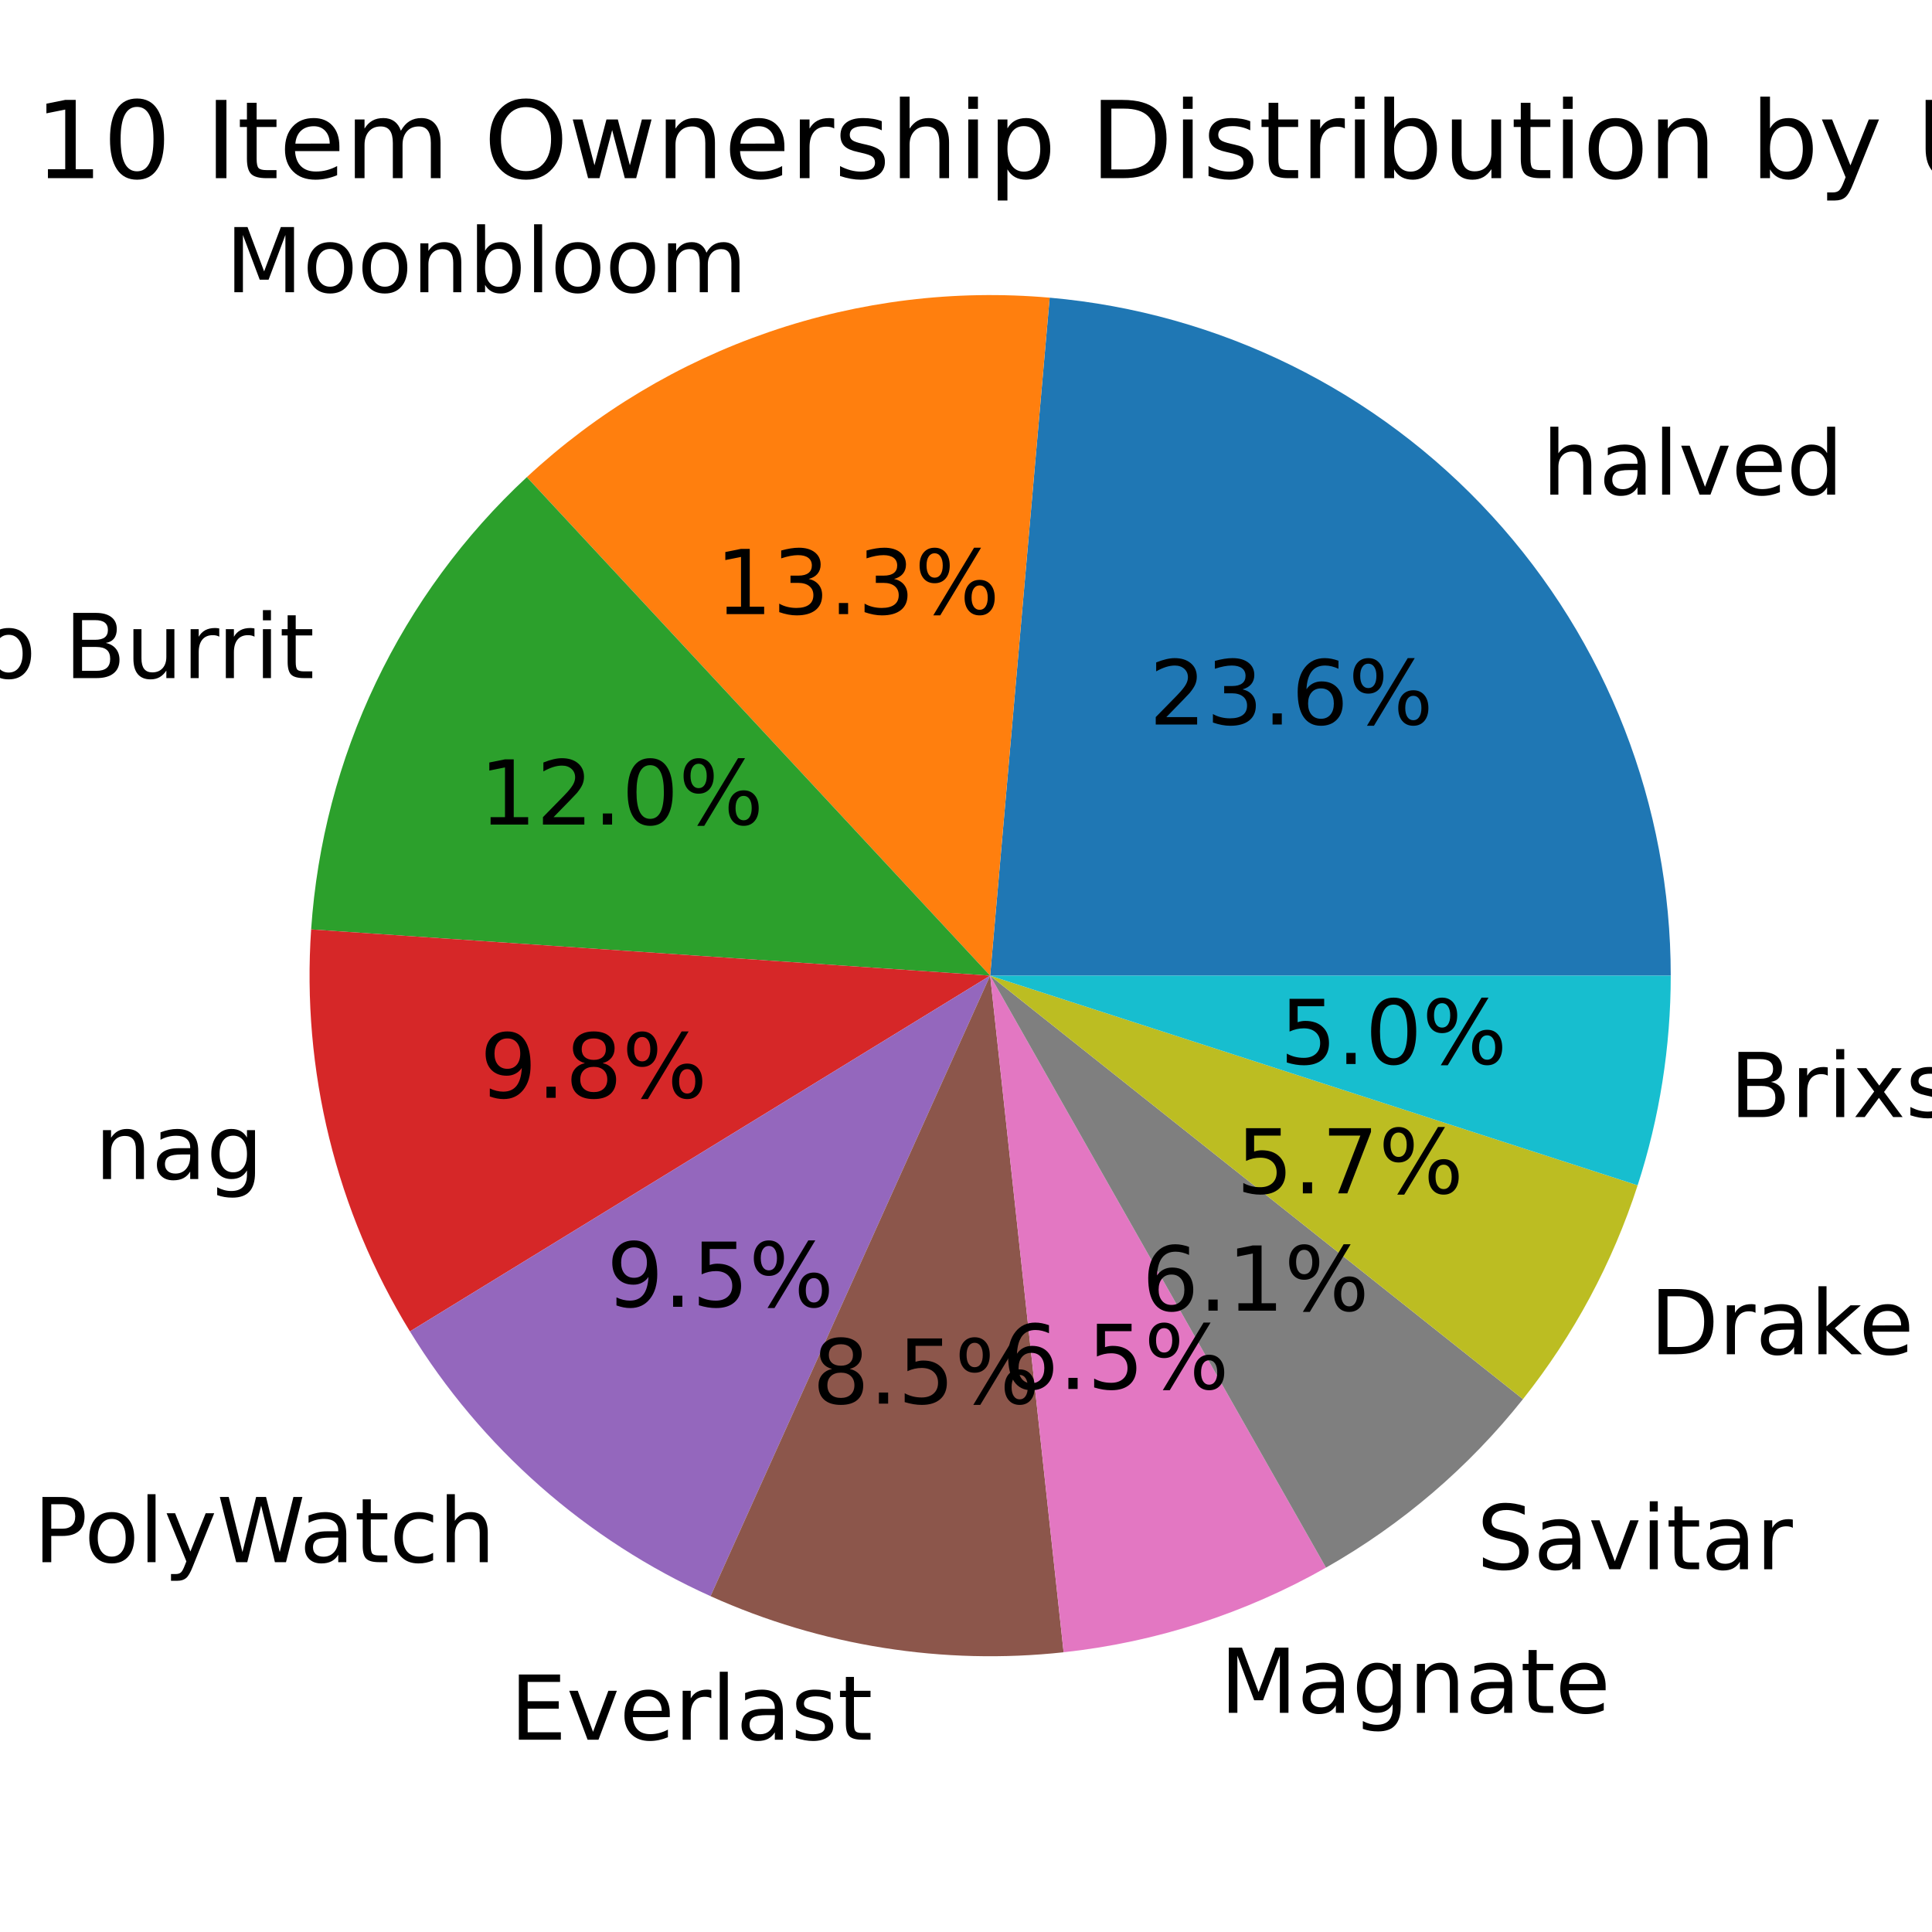
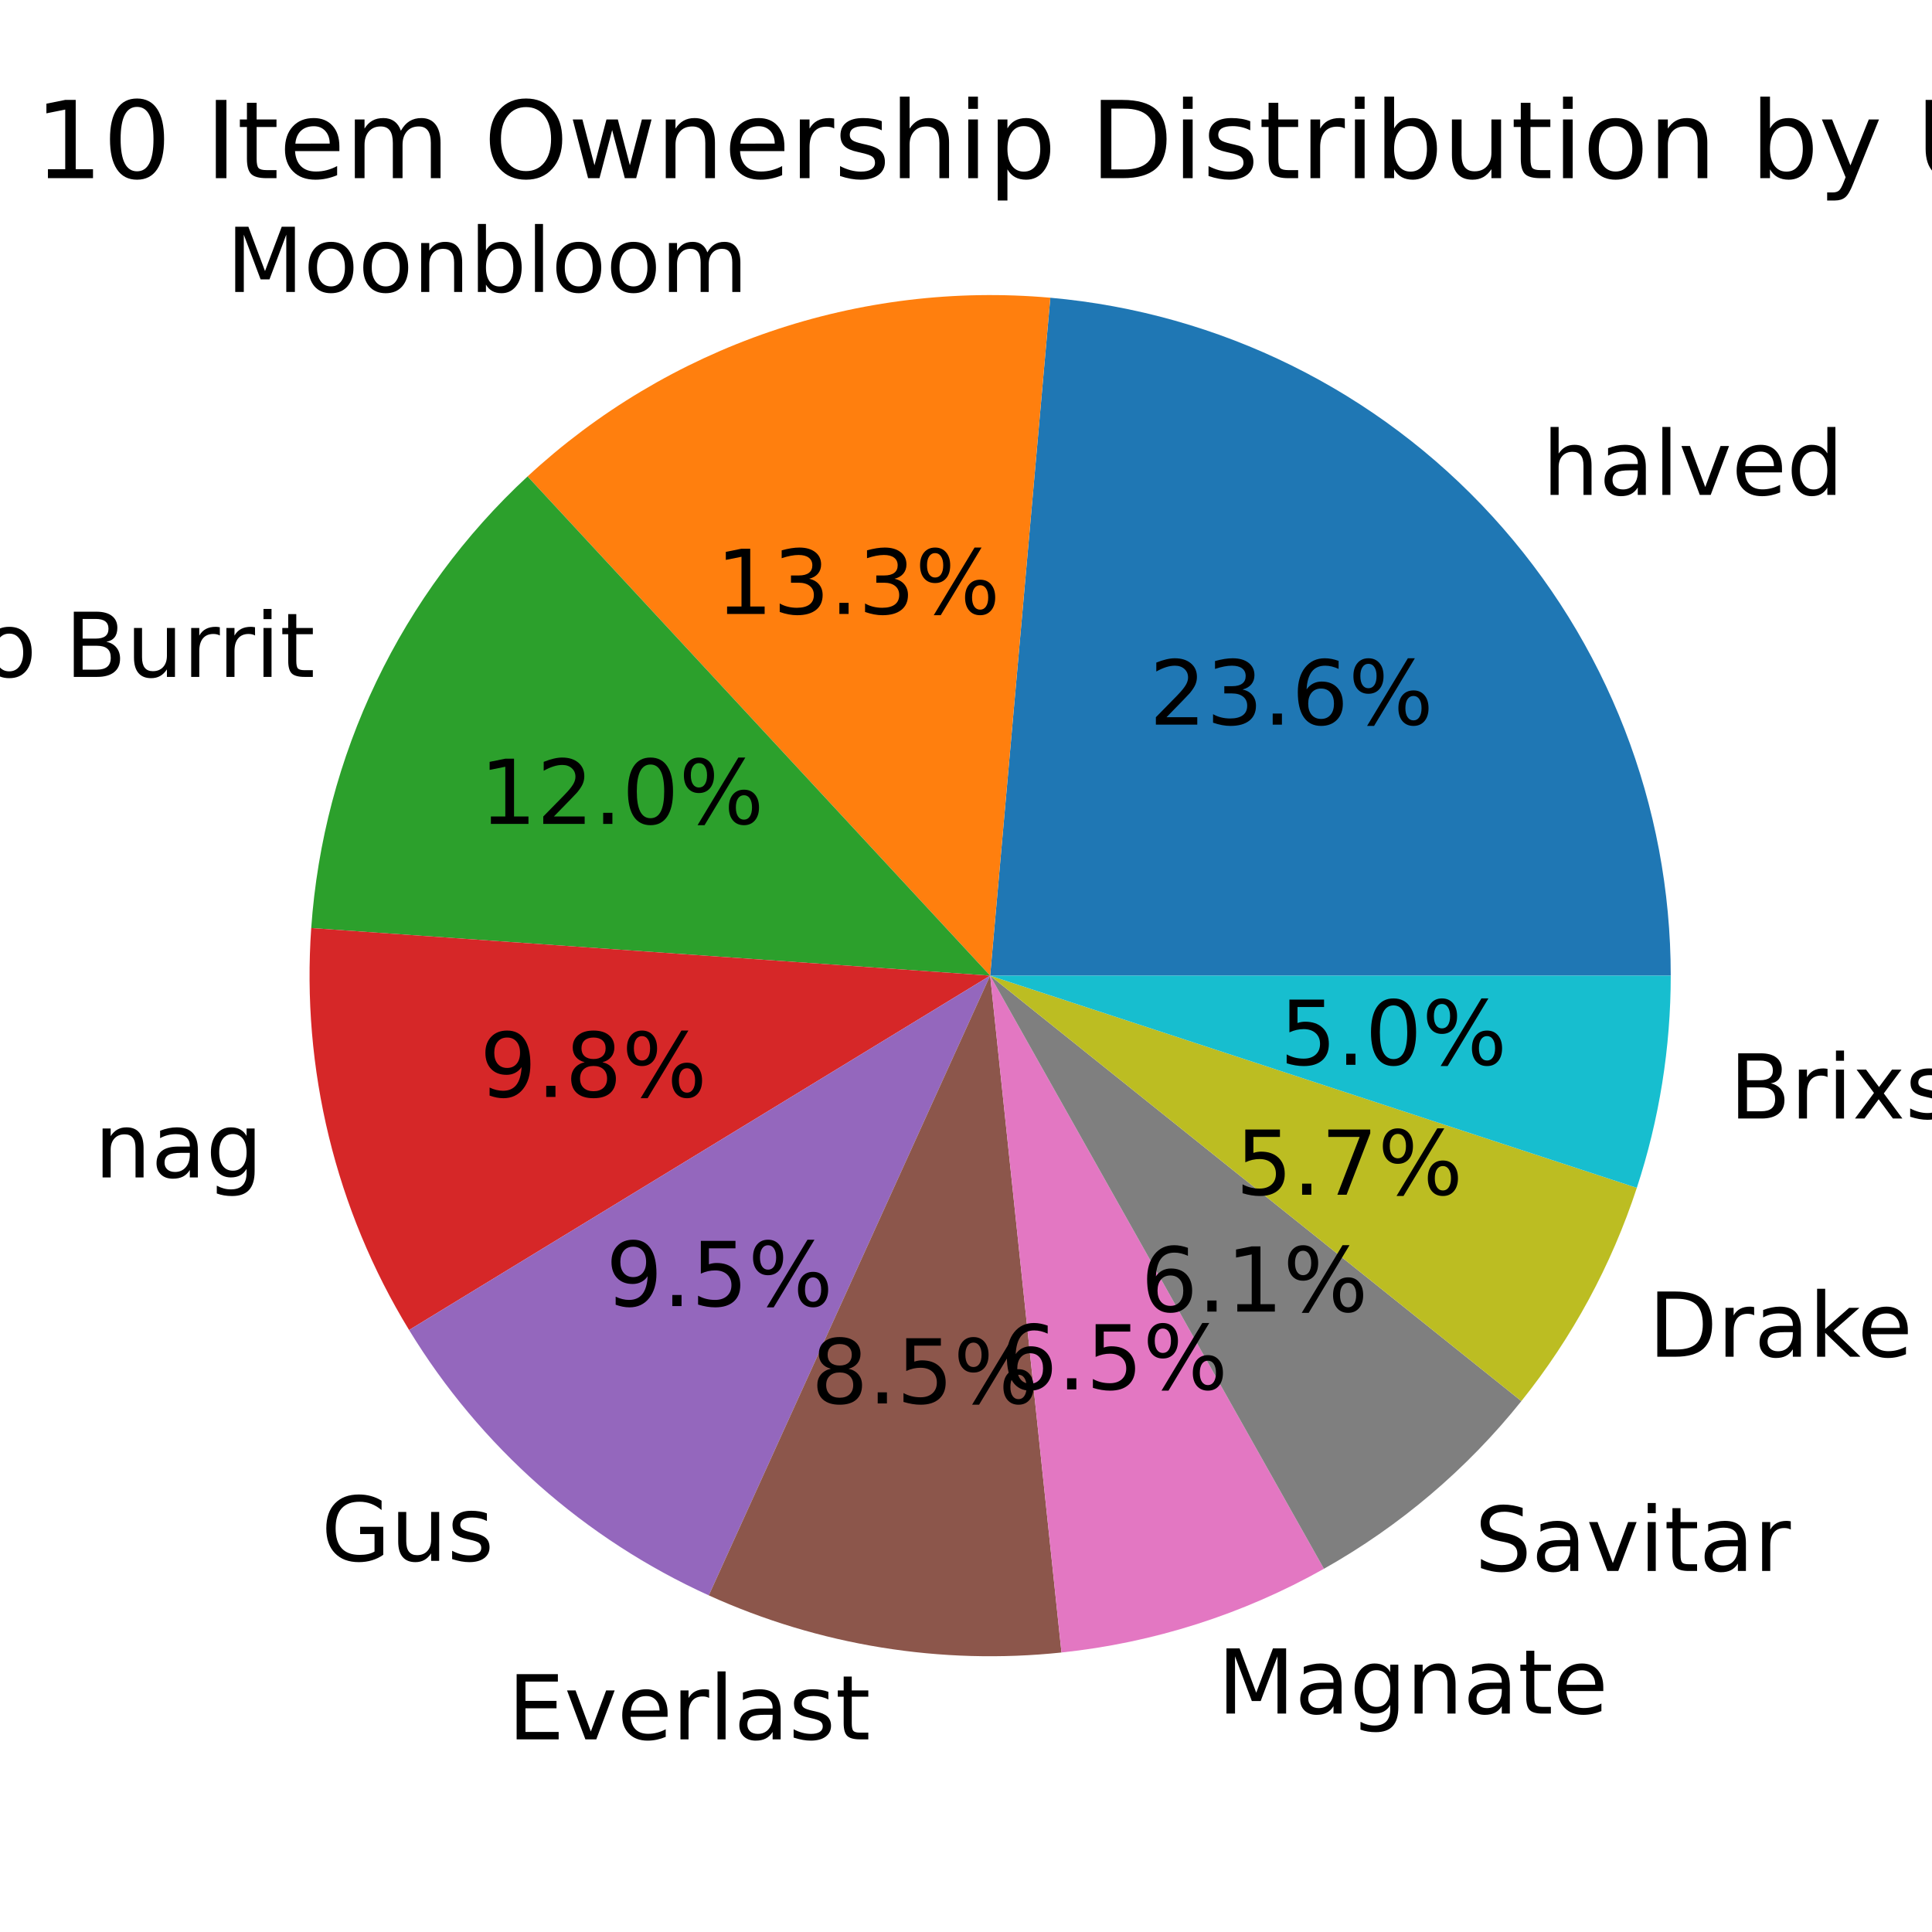
<svg xmlns="http://www.w3.org/2000/svg" xmlns:xlink="http://www.w3.org/1999/xlink" width="216pt" height="216pt" viewBox="0 0 216 216" version="1.1">
  <defs>
    <style type="text/css">*{stroke-linejoin: round; stroke-linecap: butt}</style>
  </defs>
  <g id="figure_1">
    <g id="patch_1">
      <path d="M 0 216  L 216 216  L 216 0  L 0 0  z " style="fill: #ffffff" />
    </g>
    <g id="axes_1">
      <g id="patch_2">
-         <path d="M 186.791 109.08  C 186.791 90.057 179.657 71.709 166.807 57.682  C 153.958 43.655 136.304 34.944 117.353 33.281  L 110.7 109.08  z " style="fill: #1f77b4" />
+         <path d="M 186.791 109.08  C 186.791 90.07 179.667 71.733 166.832 57.709  C 153.998 43.685 136.363 34.968 117.427 33.287  L 110.7 109.08  z " style="fill: #1f77b4" />
      </g>
      <g id="patch_3">
-         <path d="M 117.353 33.281  C 106.749 32.35 96.066 33.655 85.997 37.111  C 75.928 40.567 66.696 46.097 58.899 53.345  L 110.7 109.08  z " style="fill: #ff7f0e" />
+         <path d="M 117.427 33.287  C 106.83 32.347 96.153 33.639 86.087 37.08  C 76.021 40.521 66.787 46.035 58.983 53.266  L 110.7 109.08  z " style="fill: #ff7f0e" />
      </g>
      <g id="patch_4">
-         <path d="M 58.899 53.345  C 51.874 59.873 46.147 67.672 42.019 76.328  C 37.891 84.984 35.436 94.343 34.785 103.911  L 110.7 109.08  z " style="fill: #2ca02c" />
+         <path d="M 58.983 53.266  C 51.953 59.78 46.217 67.563 42.077 76.207  C 37.936 84.85 35.466 94.198 34.795 103.758  L 110.7 109.08  z " style="fill: #2ca02c" />
      </g>
      <g id="patch_5">
-         <path d="M 34.785 103.911  C 34.251 111.746 34.934 119.617 36.809 127.243  C 38.683 134.869 41.727 142.159 45.832 148.854  L 110.7 109.08  z " style="fill: #d62728" />
+         <path d="M 34.795 103.758  C 34.247 111.587 34.912 119.454 36.769 127.079  C 38.625 134.704 41.65 141.997 45.736 148.697  L 110.7 109.08  z " style="fill: #d62728" />
      </g>
      <g id="patch_6">
-         <path d="M 45.832 148.854  C 49.8 155.325 54.713 161.166 60.41 166.183  C 66.106 171.199 72.521 175.335 79.441 178.454  L 110.7 109.08  z " style="fill: #9467bd" />
+         <path d="M 45.736 148.697  C 49.685 155.173 54.581 161.023 60.26 166.051  C 65.94 171.079 72.339 175.23 79.246 178.366  L 110.7 109.08  z " style="fill: #9467bd" />
      </g>
      <g id="patch_7">
-         <path d="M 79.441 178.454  C 85.595 181.227 92.091 183.169 98.758 184.228  C 105.425 185.287 112.203 185.455 118.913 184.726  L 110.7 109.08  z " style="fill: #8c564b" />
+         <path d="M 79.246 178.366  C 85.389 181.154 91.875 183.113 98.534 184.192  C 105.193 185.271 111.966 185.459 118.674 184.752  L 110.7 109.08  z " style="fill: #8c564b" />
      </g>
      <g id="patch_8">
-         <path d="M 118.913 184.726  C 124.06 184.167 129.137 183.085 134.064 181.495  C 138.991 179.905 143.744 177.817 148.247 175.262  L 110.7 109.08  z " style="fill: #e377c2" />
+         <path d="M 118.674 184.752  C 123.82 184.21 128.897 183.144 133.826 181.572  C 138.755 179.999 143.511 177.928 148.02 175.39  L 110.7 109.08  z " style="fill: #e377c2" />
      </g>
      <g id="patch_9">
-         <path d="M 148.247 175.262  C 152.476 172.863 156.466 170.063 160.162 166.902  C 163.857 163.741 167.241 160.233 170.267 156.426  L 110.7 109.08  z " style="fill: #7f7f7f" />
+         <path d="M 148.02 175.39  C 152.255 173.007 156.252 170.223 159.956 167.077  C 163.66 163.931 167.055 160.438 170.092 156.644  L 110.7 109.08  z " style="fill: #7f7f7f" />
      </g>
      <g id="patch_10">
-         <path d="M 170.267 156.426  C 173.097 152.865 175.603 149.057 177.753 145.048  C 179.903 141.04 181.69 136.846 183.091 132.519  L 110.7 109.08  z " style="fill: #bcbd22" />
+         <path d="M 170.092 156.644  C 172.934 153.096 175.452 149.3 177.616 145.303  C 179.78 141.305 181.581 137.121 182.999 132.802  L 110.7 109.08  z " style="fill: #bcbd22" />
      </g>
      <g id="patch_11">
-         <path d="M 183.091 132.519  C 184.315 128.739 185.241 124.869 185.86 120.945  C 186.48 117.02 186.791 113.053 186.791 109.08  L 110.7 109.08  z " style="fill: #17becf" />
+         <path d="M 182.999 132.802  C 184.253 128.98 185.202 125.064 185.837 121.092  C 186.472 117.119 186.791 113.103 186.791 109.08  L 110.7 109.08  z " style="fill: #17becf" />
      </g>
      <g id="matplotlib.axis_1" />
      <g id="matplotlib.axis_2" />
      <g id="text_1">
-         <g transform="translate(172.4182 55.3013) scale(0.1 -0.1)">
+         <g transform="translate(172.4457 55.3313) scale(0.1 -0.1)">
          <defs>
            <path id="DejaVuSans-68" d="M 3513 2113  L 3513 0  L 2938 0  L 2938 2094  Q 2938 2591 2744 2837  Q 2550 3084 2163 3084  Q 1697 3084 1428 2787  Q 1159 2491 1159 1978  L 1159 0  L 581 0  L 581 4863  L 1159 4863  L 1159 2956  Q 1366 3272 1645 3428  Q 1925 3584 2291 3584  Q 2894 3584 3203 3211  Q 3513 2838 3513 2113  z " transform="scale(0.015625)" />
            <path id="DejaVuSans-61" d="M 2194 1759  Q 1497 1759 1228 1600  Q 959 1441 959 1056  Q 959 750 1161 570  Q 1363 391 1709 391  Q 2188 391 2477 730  Q 2766 1069 2766 1631  L 2766 1759  L 2194 1759  z M 3341 1997  L 3341 0  L 2766 0  L 2766 531  Q 2569 213 2275 61  Q 1981 -91 1556 -91  Q 1019 -91 701 211  Q 384 513 384 1019  Q 384 1609 779 1909  Q 1175 2209 1959 2209  L 2766 2209  L 2766 2266  Q 2766 2663 2505 2880  Q 2244 3097 1772 3097  Q 1472 3097 1187 3025  Q 903 2953 641 2809  L 641 3341  Q 956 3463 1253 3523  Q 1550 3584 1831 3584  Q 2591 3584 2966 3190  Q 3341 2797 3341 1997  z " transform="scale(0.015625)" />
            <path id="DejaVuSans-6c" d="M 603 4863  L 1178 4863  L 1178 0  L 603 0  L 603 4863  z " transform="scale(0.015625)" />
            <path id="DejaVuSans-76" d="M 191 3500  L 800 3500  L 1894 563  L 2988 3500  L 3597 3500  L 2284 0  L 1503 0  L 191 3500  z " transform="scale(0.015625)" />
            <path id="DejaVuSans-65" d="M 3597 1894  L 3597 1613  L 953 1613  Q 991 1019 1311 708  Q 1631 397 2203 397  Q 2534 397 2845 478  Q 3156 559 3463 722  L 3463 178  Q 3153 47 2828 -22  Q 2503 -91 2169 -91  Q 1331 -91 842 396  Q 353 884 353 1716  Q 353 2575 817 3079  Q 1281 3584 2069 3584  Q 2775 3584 3186 3129  Q 3597 2675 3597 1894  z M 3022 2063  Q 3016 2534 2758 2815  Q 2500 3097 2075 3097  Q 1594 3097 1305 2825  Q 1016 2553 972 2059  L 3022 2063  z " transform="scale(0.015625)" />
            <path id="DejaVuSans-64" d="M 2906 2969  L 2906 4863  L 3481 4863  L 3481 0  L 2906 0  L 2906 525  Q 2725 213 2448 61  Q 2172 -91 1784 -91  Q 1150 -91 751 415  Q 353 922 353 1747  Q 353 2572 751 3078  Q 1150 3584 1784 3584  Q 2172 3584 2448 3432  Q 2725 3281 2906 2969  z M 947 1747  Q 947 1113 1208 752  Q 1469 391 1925 391  Q 2381 391 2643 752  Q 2906 1113 2906 1747  Q 2906 2381 2643 2742  Q 2381 3103 1925 3103  Q 1469 3103 1208 2742  Q 947 2381 947 1747  z " transform="scale(0.015625)" />
          </defs>
          <use xlink:href="#DejaVuSans-68" />
          <use xlink:href="#DejaVuSans-61" x="63.379" />
          <use xlink:href="#DejaVuSans-6c" x="124.658" />
          <use xlink:href="#DejaVuSans-76" x="152.441" />
          <use xlink:href="#DejaVuSans-65" x="211.621" />
          <use xlink:href="#DejaVuSans-64" x="273.145" />
        </g>
      </g>
      <g id="text_2">
-         <g transform="translate(128.4809 81.00042) scale(0.1 -0.1)">
+         <g transform="translate(128.4959 81.01678) scale(0.1 -0.1)">
          <defs>
            <path id="DejaVuSans-32" d="M 1228 531  L 3431 531  L 3431 0  L 469 0  L 469 531  Q 828 903 1448 1529  Q 2069 2156 2228 2338  Q 2531 2678 2651 2914  Q 2772 3150 2772 3378  Q 2772 3750 2511 3984  Q 2250 4219 1831 4219  Q 1534 4219 1204 4116  Q 875 4013 500 3803  L 500 4441  Q 881 4594 1212 4672  Q 1544 4750 1819 4750  Q 2544 4750 2975 4387  Q 3406 4025 3406 3419  Q 3406 3131 3298 2873  Q 3191 2616 2906 2266  Q 2828 2175 2409 1742  Q 1991 1309 1228 531  z " transform="scale(0.015625)" />
            <path id="DejaVuSans-33" d="M 2597 2516  Q 3050 2419 3304 2112  Q 3559 1806 3559 1356  Q 3559 666 3084 287  Q 2609 -91 1734 -91  Q 1441 -91 1130 -33  Q 819 25 488 141  L 488 750  Q 750 597 1062 519  Q 1375 441 1716 441  Q 2309 441 2620 675  Q 2931 909 2931 1356  Q 2931 1769 2642 2001  Q 2353 2234 1838 2234  L 1294 2234  L 1294 2753  L 1863 2753  Q 2328 2753 2575 2939  Q 2822 3125 2822 3475  Q 2822 3834 2567 4026  Q 2313 4219 1838 4219  Q 1578 4219 1281 4162  Q 984 4106 628 3988  L 628 4550  Q 988 4650 1302 4700  Q 1616 4750 1894 4750  Q 2613 4750 3031 4423  Q 3450 4097 3450 3541  Q 3450 3153 3228 2886  Q 3006 2619 2597 2516  z " transform="scale(0.015625)" />
            <path id="DejaVuSans-2e" d="M 684 794  L 1344 794  L 1344 0  L 684 0  L 684 794  z " transform="scale(0.015625)" />
            <path id="DejaVuSans-36" d="M 2113 2584  Q 1688 2584 1439 2293  Q 1191 2003 1191 1497  Q 1191 994 1439 701  Q 1688 409 2113 409  Q 2538 409 2786 701  Q 3034 994 3034 1497  Q 3034 2003 2786 2293  Q 2538 2584 2113 2584  z M 3366 4563  L 3366 3988  Q 3128 4100 2886 4159  Q 2644 4219 2406 4219  Q 1781 4219 1451 3797  Q 1122 3375 1075 2522  Q 1259 2794 1537 2939  Q 1816 3084 2150 3084  Q 2853 3084 3261 2657  Q 3669 2231 3669 1497  Q 3669 778 3244 343  Q 2819 -91 2113 -91  Q 1303 -91 875 529  Q 447 1150 447 2328  Q 447 3434 972 4092  Q 1497 4750 2381 4750  Q 2619 4750 2861 4703  Q 3103 4656 3366 4563  z " transform="scale(0.015625)" />
            <path id="DejaVuSans-25" d="M 4653 2053  Q 4381 2053 4226 1822  Q 4072 1591 4072 1178  Q 4072 772 4226 539  Q 4381 306 4653 306  Q 4919 306 5073 539  Q 5228 772 5228 1178  Q 5228 1588 5073 1820  Q 4919 2053 4653 2053  z M 4653 2450  Q 5147 2450 5437 2106  Q 5728 1763 5728 1178  Q 5728 594 5436 251  Q 5144 -91 4653 -91  Q 4153 -91 3862 251  Q 3572 594 3572 1178  Q 3572 1766 3864 2108  Q 4156 2450 4653 2450  z M 1428 4353  Q 1159 4353 1004 4120  Q 850 3888 850 3481  Q 850 3069 1003 2837  Q 1156 2606 1428 2606  Q 1700 2606 1854 2837  Q 2009 3069 2009 3481  Q 2009 3884 1853 4118  Q 1697 4353 1428 4353  z M 4250 4750  L 4750 4750  L 1831 -91  L 1331 -91  L 4250 4750  z M 1428 4750  Q 1922 4750 2215 4408  Q 2509 4066 2509 3481  Q 2509 2891 2217 2550  Q 1925 2209 1428 2209  Q 931 2209 642 2551  Q 353 2894 353 3481  Q 353 4063 643 4406  Q 934 4750 1428 4750  z " transform="scale(0.015625)" />
          </defs>
          <use xlink:href="#DejaVuSans-32" />
          <use xlink:href="#DejaVuSans-33" x="63.623" />
          <use xlink:href="#DejaVuSans-2e" x="127.246" />
          <use xlink:href="#DejaVuSans-36" x="159.033" />
          <use xlink:href="#DejaVuSans-25" x="222.656" />
        </g>
      </g>
      <g id="text_3">
-         <g transform="translate(25.21914 32.67299) scale(0.1 -0.1)">
+         <g transform="translate(25.3178 32.63919) scale(0.1 -0.1)">
          <defs>
            <path id="DejaVuSans-4d" d="M 628 4666  L 1569 4666  L 2759 1491  L 3956 4666  L 4897 4666  L 4897 0  L 4281 0  L 4281 4097  L 3078 897  L 2444 897  L 1241 4097  L 1241 0  L 628 0  L 628 4666  z " transform="scale(0.015625)" />
            <path id="DejaVuSans-6f" d="M 1959 3097  Q 1497 3097 1228 2736  Q 959 2375 959 1747  Q 959 1119 1226 758  Q 1494 397 1959 397  Q 2419 397 2687 759  Q 2956 1122 2956 1747  Q 2956 2369 2687 2733  Q 2419 3097 1959 3097  z M 1959 3584  Q 2709 3584 3137 3096  Q 3566 2609 3566 1747  Q 3566 888 3137 398  Q 2709 -91 1959 -91  Q 1206 -91 779 398  Q 353 888 353 1747  Q 353 2609 779 3096  Q 1206 3584 1959 3584  z " transform="scale(0.015625)" />
            <path id="DejaVuSans-6e" d="M 3513 2113  L 3513 0  L 2938 0  L 2938 2094  Q 2938 2591 2744 2837  Q 2550 3084 2163 3084  Q 1697 3084 1428 2787  Q 1159 2491 1159 1978  L 1159 0  L 581 0  L 581 3500  L 1159 3500  L 1159 2956  Q 1366 3272 1645 3428  Q 1925 3584 2291 3584  Q 2894 3584 3203 3211  Q 3513 2838 3513 2113  z " transform="scale(0.015625)" />
            <path id="DejaVuSans-62" d="M 3116 1747  Q 3116 2381 2855 2742  Q 2594 3103 2138 3103  Q 1681 3103 1420 2742  Q 1159 2381 1159 1747  Q 1159 1113 1420 752  Q 1681 391 2138 391  Q 2594 391 2855 752  Q 3116 1113 3116 1747  z M 1159 2969  Q 1341 3281 1617 3432  Q 1894 3584 2278 3584  Q 2916 3584 3314 3078  Q 3713 2572 3713 1747  Q 3713 922 3314 415  Q 2916 -91 2278 -91  Q 1894 -91 1617 61  Q 1341 213 1159 525  L 1159 0  L 581 0  L 581 4863  L 1159 4863  L 1159 2969  z " transform="scale(0.015625)" />
            <path id="DejaVuSans-6d" d="M 3328 2828  Q 3544 3216 3844 3400  Q 4144 3584 4550 3584  Q 5097 3584 5394 3201  Q 5691 2819 5691 2113  L 5691 0  L 5113 0  L 5113 2094  Q 5113 2597 4934 2840  Q 4756 3084 4391 3084  Q 3944 3084 3684 2787  Q 3425 2491 3425 1978  L 3425 0  L 2847 0  L 2847 2094  Q 2847 2600 2669 2842  Q 2491 3084 2119 3084  Q 1678 3084 1418 2786  Q 1159 2488 1159 1978  L 1159 0  L 581 0  L 581 3500  L 1159 3500  L 1159 2956  Q 1356 3278 1631 3431  Q 1906 3584 2284 3584  Q 2666 3584 2933 3390  Q 3200 3197 3328 2828  z " transform="scale(0.015625)" />
          </defs>
          <use xlink:href="#DejaVuSans-4d" />
          <use xlink:href="#DejaVuSans-6f" x="86.279" />
          <use xlink:href="#DejaVuSans-6f" x="147.461" />
          <use xlink:href="#DejaVuSans-6e" x="208.643" />
          <use xlink:href="#DejaVuSans-62" x="272.021" />
          <use xlink:href="#DejaVuSans-6c" x="335.498" />
          <use xlink:href="#DejaVuSans-6f" x="363.281" />
          <use xlink:href="#DejaVuSans-6f" x="424.463" />
          <use xlink:href="#DejaVuSans-6d" x="485.645" />
        </g>
      </g>
      <g id="text_4">
-         <g transform="translate(79.99474 68.65771) scale(0.1 -0.1)">
+         <g transform="translate(80.04856 68.63927) scale(0.1 -0.1)">
          <defs>
            <path id="DejaVuSans-31" d="M 794 531  L 1825 531  L 1825 4091  L 703 3866  L 703 4441  L 1819 4666  L 2450 4666  L 2450 531  L 3481 531  L 3481 0  L 794 0  L 794 531  z " transform="scale(0.015625)" />
          </defs>
          <use xlink:href="#DejaVuSans-31" />
          <use xlink:href="#DejaVuSans-33" x="63.623" />
          <use xlink:href="#DejaVuSans-2e" x="127.246" />
          <use xlink:href="#DejaVuSans-33" x="159.033" />
          <use xlink:href="#DejaVuSans-25" x="222.656" />
        </g>
      </g>
      <g id="text_5">
-         <g transform="translate(-34.46354 75.81207) scale(0.1 -0.1)">
+         <g transform="translate(-34.39976 75.67863) scale(0.1 -0.1)">
          <defs>
            <path id="DejaVuSans-42" d="M 1259 2228  L 1259 519  L 2272 519  Q 2781 519 3026 730  Q 3272 941 3272 1375  Q 3272 1813 3026 2020  Q 2781 2228 2272 2228  L 1259 2228  z M 1259 4147  L 1259 2741  L 2194 2741  Q 2656 2741 2882 2914  Q 3109 3088 3109 3444  Q 3109 3797 2882 3972  Q 2656 4147 2194 4147  L 1259 4147  z M 628 4666  L 2241 4666  Q 2963 4666 3353 4366  Q 3744 4066 3744 3513  Q 3744 3084 3544 2831  Q 3344 2578 2956 2516  Q 3422 2416 3680 2098  Q 3938 1781 3938 1306  Q 3938 681 3513 340  Q 3088 0 2303 0  L 628 0  L 628 4666  z " transform="scale(0.015625)" />
            <path id="DejaVuSans-69" d="M 603 3500  L 1178 3500  L 1178 0  L 603 0  L 603 3500  z M 603 4863  L 1178 4863  L 1178 4134  L 603 4134  L 603 4863  z " transform="scale(0.015625)" />
            <path id="DejaVuSans-74" d="M 1172 4494  L 1172 3500  L 2356 3500  L 2356 3053  L 1172 3053  L 1172 1153  Q 1172 725 1289 603  Q 1406 481 1766 481  L 2356 481  L 2356 0  L 1766 0  Q 1100 0 847 248  Q 594 497 594 1153  L 594 3053  L 172 3053  L 172 3500  L 594 3500  L 594 4494  L 1172 4494  z " transform="scale(0.015625)" />
            <path id="DejaVuSans-20" transform="scale(0.015625)" />
            <path id="DejaVuSans-75" d="M 544 1381  L 544 3500  L 1119 3500  L 1119 1403  Q 1119 906 1312 657  Q 1506 409 1894 409  Q 2359 409 2629 706  Q 2900 1003 2900 1516  L 2900 3500  L 3475 3500  L 3475 0  L 2900 0  L 2900 538  Q 2691 219 2414 64  Q 2138 -91 1772 -91  Q 1169 -91 856 284  Q 544 659 544 1381  z M 1991 3584  L 1991 3584  z " transform="scale(0.015625)" />
            <path id="DejaVuSans-72" d="M 2631 2963  Q 2534 3019 2420 3045  Q 2306 3072 2169 3072  Q 1681 3072 1420 2755  Q 1159 2438 1159 1844  L 1159 0  L 581 0  L 581 3500  L 1159 3500  L 1159 2956  Q 1341 3275 1631 3429  Q 1922 3584 2338 3584  Q 2397 3584 2469 3576  Q 2541 3569 2628 3553  L 2631 2963  z " transform="scale(0.015625)" />
          </defs>
          <use xlink:href="#DejaVuSans-42" />
          <use xlink:href="#DejaVuSans-61" x="68.604" />
          <use xlink:href="#DejaVuSans-6e" x="129.883" />
          <use xlink:href="#DejaVuSans-64" x="193.262" />
          <use xlink:href="#DejaVuSans-69" x="256.738" />
          <use xlink:href="#DejaVuSans-74" x="284.521" />
          <use xlink:href="#DejaVuSans-6f" x="323.73" />
          <use xlink:href="#DejaVuSans-20" x="384.912" />
          <use xlink:href="#DejaVuSans-42" x="416.699" />
          <use xlink:href="#DejaVuSans-75" x="485.303" />
          <use xlink:href="#DejaVuSans-72" x="548.682" />
          <use xlink:href="#DejaVuSans-72" x="588.045" />
          <use xlink:href="#DejaVuSans-69" x="629.158" />
          <use xlink:href="#DejaVuSans-74" x="656.941" />
        </g>
      </g>
      <g id="text_6">
-         <g transform="translate(53.6076 92.18812) scale(0.1 -0.1)">
+         <g transform="translate(53.64239 92.11533) scale(0.1 -0.1)">
          <defs>
            <path id="DejaVuSans-30" d="M 2034 4250  Q 1547 4250 1301 3770  Q 1056 3291 1056 2328  Q 1056 1369 1301 889  Q 1547 409 2034 409  Q 2525 409 2770 889  Q 3016 1369 3016 2328  Q 3016 3291 2770 3770  Q 2525 4250 2034 4250  z M 2034 4750  Q 2819 4750 3233 4129  Q 3647 3509 3647 2328  Q 3647 1150 3233 529  Q 2819 -91 2034 -91  Q 1250 -91 836 529  Q 422 1150 422 2328  Q 422 3509 836 4129  Q 1250 4750 2034 4750  z " transform="scale(0.015625)" />
          </defs>
          <use xlink:href="#DejaVuSans-31" />
          <use xlink:href="#DejaVuSans-32" x="63.623" />
          <use xlink:href="#DejaVuSans-2e" x="127.246" />
          <use xlink:href="#DejaVuSans-30" x="159.033" />
          <use xlink:href="#DejaVuSans-25" x="222.656" />
        </g>
      </g>
      <g id="text_7">
-         <g transform="translate(10.60542 131.8186) scale(0.1 -0.1)">
+         <g transform="translate(10.56134 131.6384) scale(0.1 -0.1)">
          <defs>
            <path id="DejaVuSans-67" d="M 2906 1791  Q 2906 2416 2648 2759  Q 2391 3103 1925 3103  Q 1463 3103 1205 2759  Q 947 2416 947 1791  Q 947 1169 1205 825  Q 1463 481 1925 481  Q 2391 481 2648 825  Q 2906 1169 2906 1791  z M 3481 434  Q 3481 -459 3084 -895  Q 2688 -1331 1869 -1331  Q 1566 -1331 1297 -1286  Q 1028 -1241 775 -1147  L 775 -588  Q 1028 -725 1275 -790  Q 1522 -856 1778 -856  Q 2344 -856 2625 -561  Q 2906 -266 2906 331  L 2906 616  Q 2728 306 2450 153  Q 2172 0 1784 0  Q 1141 0 747 490  Q 353 981 353 1791  Q 353 2603 747 3093  Q 1141 3584 1784 3584  Q 2172 3584 2450 3431  Q 2728 3278 2906 2969  L 2906 3500  L 3481 3500  L 3481 434  z " transform="scale(0.015625)" />
          </defs>
          <use xlink:href="#DejaVuSans-6e" />
          <use xlink:href="#DejaVuSans-61" x="63.379" />
          <use xlink:href="#DejaVuSans-67" x="124.658" />
        </g>
      </g>
      <g id="text_8">
-         <g transform="translate(53.66283 122.7371) scale(0.1 -0.1)">
+         <g transform="translate(53.63878 122.6388) scale(0.1 -0.1)">
          <defs>
            <path id="DejaVuSans-39" d="M 703 97  L 703 672  Q 941 559 1184 500  Q 1428 441 1663 441  Q 2288 441 2617 861  Q 2947 1281 2994 2138  Q 2813 1869 2534 1725  Q 2256 1581 1919 1581  Q 1219 1581 811 2004  Q 403 2428 403 3163  Q 403 3881 828 4315  Q 1253 4750 1959 4750  Q 2769 4750 3195 4129  Q 3622 3509 3622 2328  Q 3622 1225 3098 567  Q 2575 -91 1691 -91  Q 1453 -91 1209 -44  Q 966 3 703 97  z M 1959 2075  Q 2384 2075 2632 2365  Q 2881 2656 2881 3163  Q 2881 3666 2632 3958  Q 2384 4250 1959 4250  Q 1534 4250 1286 3958  Q 1038 3666 1038 3163  Q 1038 2656 1286 2365  Q 1534 2075 1959 2075  z " transform="scale(0.015625)" />
            <path id="DejaVuSans-38" d="M 2034 2216  Q 1584 2216 1326 1975  Q 1069 1734 1069 1313  Q 1069 891 1326 650  Q 1584 409 2034 409  Q 2484 409 2743 651  Q 3003 894 3003 1313  Q 3003 1734 2745 1975  Q 2488 2216 2034 2216  z M 1403 2484  Q 997 2584 770 2862  Q 544 3141 544 3541  Q 544 4100 942 4425  Q 1341 4750 2034 4750  Q 2731 4750 3128 4425  Q 3525 4100 3525 3541  Q 3525 3141 3298 2862  Q 3072 2584 2669 2484  Q 3125 2378 3379 2068  Q 3634 1759 3634 1313  Q 3634 634 3220 271  Q 2806 -91 2034 -91  Q 1263 -91 848 271  Q 434 634 434 1313  Q 434 1759 690 2068  Q 947 2378 1403 2484  z M 1172 3481  Q 1172 3119 1398 2916  Q 1625 2713 2034 2713  Q 2441 2713 2670 2916  Q 2900 3119 2900 3481  Q 2900 3844 2670 4047  Q 2441 4250 2034 4250  Q 1625 4250 1398 4047  Q 1172 3844 1172 3481  z " transform="scale(0.015625)" />
          </defs>
          <use xlink:href="#DejaVuSans-39" />
          <use xlink:href="#DejaVuSans-2e" x="63.623" />
          <use xlink:href="#DejaVuSans-38" x="95.41" />
          <use xlink:href="#DejaVuSans-25" x="159.033" />
        </g>
      </g>
      <g id="text_9">
-         <g transform="translate(3.763347 174.6522) scale(0.1 -0.1)">
-           <defs>
-             <path id="DejaVuSans-50" d="M 1259 4147  L 1259 2394  L 2053 2394  Q 2494 2394 2734 2622  Q 2975 2850 2975 3272  Q 2975 3691 2734 3919  Q 2494 4147 2053 4147  L 1259 4147  z M 628 4666  L 2053 4666  Q 2838 4666 3239 4311  Q 3641 3956 3641 3272  Q 3641 2581 3239 2228  Q 2838 1875 2053 1875  L 1259 1875  L 1259 0  L 628 0  L 628 4666  z " transform="scale(0.015625)" />
-             <path id="DejaVuSans-79" d="M 2059 -325  Q 1816 -950 1584 -1140  Q 1353 -1331 966 -1331  L 506 -1331  L 506 -850  L 844 -850  Q 1081 -850 1212 -737  Q 1344 -625 1503 -206  L 1606 56  L 191 3500  L 800 3500  L 1894 763  L 2988 3500  L 3597 3500  L 2059 -325  z " transform="scale(0.015625)" />
-             <path id="DejaVuSans-57" d="M 213 4666  L 850 4666  L 1831 722  L 2809 4666  L 3519 4666  L 4500 722  L 5478 4666  L 6119 4666  L 4947 0  L 4153 0  L 3169 4050  L 2175 0  L 1381 0  L 213 4666  z " transform="scale(0.015625)" />
-             <path id="DejaVuSans-63" d="M 3122 3366  L 3122 2828  Q 2878 2963 2633 3030  Q 2388 3097 2138 3097  Q 1578 3097 1268 2742  Q 959 2388 959 1747  Q 959 1106 1268 751  Q 1578 397 2138 397  Q 2388 397 2633 464  Q 2878 531 3122 666  L 3122 134  Q 2881 22 2623 -34  Q 2366 -91 2075 -91  Q 1284 -91 818 406  Q 353 903 353 1747  Q 353 2603 823 3093  Q 1294 3584 2113 3584  Q 2378 3584 2631 3529  Q 2884 3475 3122 3366  z " transform="scale(0.015625)" />
-           </defs>
-           <use xlink:href="#DejaVuSans-50" />
-           <use xlink:href="#DejaVuSans-6f" x="56.678" />
-           <use xlink:href="#DejaVuSans-6c" x="117.859" />
-           <use xlink:href="#DejaVuSans-79" x="145.643" />
-           <use xlink:href="#DejaVuSans-57" x="204.822" />
-           <use xlink:href="#DejaVuSans-61" x="297.324" />
-           <use xlink:href="#DejaVuSans-74" x="358.604" />
-           <use xlink:href="#DejaVuSans-63" x="397.812" />
-           <use xlink:href="#DejaVuSans-68" x="452.793" />
+         <g transform="translate(35.92117 174.5073) scale(0.1 -0.1)">
+           <defs>
+             <path id="DejaVuSans-47" d="M 3809 666  L 3809 1919  L 2778 1919  L 2778 2438  L 4434 2438  L 4434 434  Q 4069 175 3628 42  Q 3188 -91 2688 -91  Q 1594 -91 976 548  Q 359 1188 359 2328  Q 359 3472 976 4111  Q 1594 4750 2688 4750  Q 3144 4750 3555 4637  Q 3966 4525 4313 4306  L 4313 3634  Q 3963 3931 3569 4081  Q 3175 4231 2741 4231  Q 1884 4231 1454 3753  Q 1025 3275 1025 2328  Q 1025 1384 1454 906  Q 1884 428 2741 428  Q 3075 428 3337 486  Q 3600 544 3809 666  z " transform="scale(0.015625)" />
+             <path id="DejaVuSans-73" d="M 2834 3397  L 2834 2853  Q 2591 2978 2328 3040  Q 2066 3103 1784 3103  Q 1356 3103 1142 2972  Q 928 2841 928 2578  Q 928 2378 1081 2264  Q 1234 2150 1697 2047  L 1894 2003  Q 2506 1872 2764 1633  Q 3022 1394 3022 966  Q 3022 478 2636 193  Q 2250 -91 1575 -91  Q 1294 -91 989 -36  Q 684 19 347 128  L 347 722  Q 666 556 975 473  Q 1284 391 1588 391  Q 1994 391 2212 530  Q 2431 669 2431 922  Q 2431 1156 2273 1281  Q 2116 1406 1581 1522  L 1381 1569  Q 847 1681 609 1914  Q 372 2147 372 2553  Q 372 3047 722 3315  Q 1072 3584 1716 3584  Q 2034 3584 2315 3537  Q 2597 3491 2834 3397  z " transform="scale(0.015625)" />
+           </defs>
+           <use xlink:href="#DejaVuSans-47" />
+           <use xlink:href="#DejaVuSans-75" x="77.49" />
+           <use xlink:href="#DejaVuSans-73" x="140.869" />
        </g>
      </g>
      <g id="text_10">
-         <g transform="translate(67.8234 146.1009) scale(0.1 -0.1)">
+         <g transform="translate(67.73392 146.0219) scale(0.1 -0.1)">
          <defs>
            <path id="DejaVuSans-35" d="M 691 4666  L 3169 4666  L 3169 4134  L 1269 4134  L 1269 2991  Q 1406 3038 1543 3061  Q 1681 3084 1819 3084  Q 2600 3084 3056 2656  Q 3513 2228 3513 1497  Q 3513 744 3044 326  Q 2575 -91 1722 -91  Q 1428 -91 1123 -41  Q 819 9 494 109  L 494 744  Q 775 591 1075 516  Q 1375 441 1709 441  Q 2250 441 2565 725  Q 2881 1009 2881 1497  Q 2881 1984 2565 2268  Q 2250 2553 1709 2553  Q 1456 2553 1204 2497  Q 953 2441 691 2322  L 691 4666  z " transform="scale(0.015625)" />
          </defs>
          <use xlink:href="#DejaVuSans-39" />
          <use xlink:href="#DejaVuSans-2e" x="63.623" />
          <use xlink:href="#DejaVuSans-35" x="95.41" />
          <use xlink:href="#DejaVuSans-25" x="159.033" />
        </g>
      </g>
      <g id="text_11">
-         <g transform="translate(57.02636 194.5021) scale(0.1 -0.1)">
+         <g transform="translate(56.77969 194.4626) scale(0.1 -0.1)">
          <defs>
            <path id="DejaVuSans-45" d="M 628 4666  L 3578 4666  L 3578 4134  L 1259 4134  L 1259 2753  L 3481 2753  L 3481 2222  L 1259 2222  L 1259 531  L 3634 531  L 3634 0  L 628 0  L 628 4666  z " transform="scale(0.015625)" />
-             <path id="DejaVuSans-73" d="M 2834 3397  L 2834 2853  Q 2591 2978 2328 3040  Q 2066 3103 1784 3103  Q 1356 3103 1142 2972  Q 928 2841 928 2578  Q 928 2378 1081 2264  Q 1234 2150 1697 2047  L 1894 2003  Q 2506 1872 2764 1633  Q 3022 1394 3022 966  Q 3022 478 2636 193  Q 2250 -91 1575 -91  Q 1294 -91 989 -36  Q 684 19 347 128  L 347 722  Q 666 556 975 473  Q 1284 391 1588 391  Q 1994 391 2212 530  Q 2431 669 2431 922  Q 2431 1156 2273 1281  Q 2116 1406 1581 1522  L 1381 1569  Q 847 1681 609 1914  Q 372 2147 372 2553  Q 372 3047 722 3315  Q 1072 3584 1716 3584  Q 2034 3584 2315 3537  Q 2597 3491 2834 3397  z " transform="scale(0.015625)" />
          </defs>
          <use xlink:href="#DejaVuSans-45" />
          <use xlink:href="#DejaVuSans-76" x="63.184" />
          <use xlink:href="#DejaVuSans-65" x="122.363" />
          <use xlink:href="#DejaVuSans-72" x="183.887" />
          <use xlink:href="#DejaVuSans-6c" x="225" />
          <use xlink:href="#DejaVuSans-61" x="252.783" />
          <use xlink:href="#DejaVuSans-73" x="314.062" />
          <use xlink:href="#DejaVuSans-74" x="366.162" />
        </g>
      </g>
      <g id="text_12">
-         <g transform="translate(90.83249 156.9281) scale(0.1 -0.1)">
+         <g transform="translate(90.69794 156.9066) scale(0.1 -0.1)">
          <use xlink:href="#DejaVuSans-38" />
          <use xlink:href="#DejaVuSans-2e" x="63.623" />
          <use xlink:href="#DejaVuSans-35" x="95.41" />
          <use xlink:href="#DejaVuSans-25" x="159.033" />
        </g>
      </g>
      <g id="text_13">
-         <g transform="translate(136.4007 191.4959) scale(0.1 -0.1)">
+         <g transform="translate(136.1383 191.5801) scale(0.1 -0.1)">
          <use xlink:href="#DejaVuSans-4d" />
          <use xlink:href="#DejaVuSans-61" x="86.279" />
          <use xlink:href="#DejaVuSans-67" x="147.559" />
          <use xlink:href="#DejaVuSans-6e" x="211.035" />
          <use xlink:href="#DejaVuSans-61" x="274.414" />
          <use xlink:href="#DejaVuSans-74" x="335.693" />
          <use xlink:href="#DejaVuSans-65" x="374.902" />
        </g>
      </g>
      <g id="text_14">
-         <g transform="translate(112.0162 155.2884) scale(0.1 -0.1)">
+         <g transform="translate(111.8731 155.3343) scale(0.1 -0.1)">
          <use xlink:href="#DejaVuSans-36" />
          <use xlink:href="#DejaVuSans-2e" x="63.623" />
          <use xlink:href="#DejaVuSans-35" x="95.41" />
          <use xlink:href="#DejaVuSans-25" x="159.033" />
        </g>
      </g>
      <g id="text_15">
-         <g transform="translate(165.108 175.4433) scale(0.1 -0.1)">
+         <g transform="translate(164.8817 175.6362) scale(0.1 -0.1)">
          <defs>
            <path id="DejaVuSans-53" d="M 3425 4513  L 3425 3897  Q 3066 4069 2747 4153  Q 2428 4238 2131 4238  Q 1616 4238 1336 4038  Q 1056 3838 1056 3469  Q 1056 3159 1242 3001  Q 1428 2844 1947 2747  L 2328 2669  Q 3034 2534 3370 2195  Q 3706 1856 3706 1288  Q 3706 609 3251 259  Q 2797 -91 1919 -91  Q 1588 -91 1214 -16  Q 841 59 441 206  L 441 856  Q 825 641 1194 531  Q 1563 422 1919 422  Q 2459 422 2753 634  Q 3047 847 3047 1241  Q 3047 1584 2836 1778  Q 2625 1972 2144 2069  L 1759 2144  Q 1053 2284 737 2584  Q 422 2884 422 3419  Q 422 4038 858 4394  Q 1294 4750 2059 4750  Q 2388 4750 2728 4690  Q 3069 4631 3425 4513  z " transform="scale(0.015625)" />
          </defs>
          <use xlink:href="#DejaVuSans-53" />
          <use xlink:href="#DejaVuSans-61" x="63.477" />
          <use xlink:href="#DejaVuSans-76" x="124.756" />
          <use xlink:href="#DejaVuSans-69" x="183.936" />
          <use xlink:href="#DejaVuSans-74" x="211.719" />
          <use xlink:href="#DejaVuSans-61" x="250.928" />
          <use xlink:href="#DejaVuSans-72" x="312.207" />
        </g>
      </g>
      <g id="text_16">
-         <g transform="translate(127.6747 146.5324) scale(0.1 -0.1)">
+         <g transform="translate(127.5513 146.6376) scale(0.1 -0.1)">
          <use xlink:href="#DejaVuSans-36" />
          <use xlink:href="#DejaVuSans-2e" x="63.623" />
          <use xlink:href="#DejaVuSans-31" x="95.41" />
          <use xlink:href="#DejaVuSans-25" x="159.033" />
        </g>
      </g>
      <g id="text_17">
-         <g transform="translate(184.4583 151.4045) scale(0.1 -0.1)">
+         <g transform="translate(184.3076 151.6841) scale(0.1 -0.1)">
          <defs>
            <path id="DejaVuSans-44" d="M 1259 4147  L 1259 519  L 2022 519  Q 2988 519 3436 956  Q 3884 1394 3884 2338  Q 3884 3275 3436 3711  Q 2988 4147 2022 4147  L 1259 4147  z M 628 4666  L 1925 4666  Q 3281 4666 3915 4102  Q 4550 3538 4550 2338  Q 4550 1131 3912 565  Q 3275 0 1925 0  L 628 0  L 628 4666  z " transform="scale(0.015625)" />
            <path id="DejaVuSans-6b" d="M 581 4863  L 1159 4863  L 1159 1991  L 2875 3500  L 3609 3500  L 1753 1863  L 3688 0  L 2938 0  L 1159 1709  L 1159 0  L 581 0  L 581 4863  z " transform="scale(0.015625)" />
          </defs>
          <use xlink:href="#DejaVuSans-44" />
          <use xlink:href="#DejaVuSans-72" x="77.002" />
          <use xlink:href="#DejaVuSans-61" x="118.115" />
          <use xlink:href="#DejaVuSans-6b" x="179.395" />
          <use xlink:href="#DejaVuSans-65" x="233.68" />
        </g>
      </g>
      <g id="text_18">
-         <g transform="translate(138.2295 133.4204) scale(0.1 -0.1)">
+         <g transform="translate(138.1473 133.5729) scale(0.1 -0.1)">
          <defs>
            <path id="DejaVuSans-37" d="M 525 4666  L 3525 4666  L 3525 4397  L 1831 0  L 1172 0  L 2766 4134  L 525 4134  L 525 4666  z " transform="scale(0.015625)" />
          </defs>
          <use xlink:href="#DejaVuSans-35" />
          <use xlink:href="#DejaVuSans-2e" x="63.623" />
          <use xlink:href="#DejaVuSans-37" x="95.41" />
          <use xlink:href="#DejaVuSans-25" x="159.033" />
        </g>
      </g>
      <g id="text_19">
-         <g transform="translate(193.3762 124.8904) scale(0.1 -0.1)">
+         <g transform="translate(193.3506 125.0521) scale(0.1 -0.1)">
          <defs>
            <path id="DejaVuSans-78" d="M 3513 3500  L 2247 1797  L 3578 0  L 2900 0  L 1881 1375  L 863 0  L 184 0  L 1544 1831  L 300 3500  L 978 3500  L 1906 2253  L 2834 3500  L 3513 3500  z " transform="scale(0.015625)" />
          </defs>
          <use xlink:href="#DejaVuSans-42" />
          <use xlink:href="#DejaVuSans-72" x="68.604" />
          <use xlink:href="#DejaVuSans-69" x="109.717" />
          <use xlink:href="#DejaVuSans-78" x="137.5" />
          <use xlink:href="#DejaVuSans-73" x="196.68" />
          <use xlink:href="#DejaVuSans-74" x="248.779" />
          <use xlink:href="#DejaVuSans-65" x="287.988" />
          <use xlink:href="#DejaVuSans-72" x="349.512" />
        </g>
      </g>
      <g id="text_20">
-         <g transform="translate(143.0938 118.9581) scale(0.1 -0.1)">
+         <g transform="translate(143.0798 119.0463) scale(0.1 -0.1)">
          <use xlink:href="#DejaVuSans-35" />
          <use xlink:href="#DejaVuSans-2e" x="63.623" />
          <use xlink:href="#DejaVuSans-30" x="95.41" />
          <use xlink:href="#DejaVuSans-25" x="159.033" />
        </g>
      </g>
      <g id="text_21">
        <g transform="translate(-20.19281 19.92) scale(0.12 -0.12)">
          <defs>
            <path id="DejaVuSans-54" d="M -19 4666  L 3928 4666  L 3928 4134  L 2272 4134  L 2272 0  L 1638 0  L 1638 4134  L -19 4134  L -19 4666  z " transform="scale(0.015625)" />
            <path id="DejaVuSans-70" d="M 1159 525  L 1159 -1331  L 581 -1331  L 581 3500  L 1159 3500  L 1159 2969  Q 1341 3281 1617 3432  Q 1894 3584 2278 3584  Q 2916 3584 3314 3078  Q 3713 2572 3713 1747  Q 3713 922 3314 415  Q 2916 -91 2278 -91  Q 1894 -91 1617 61  Q 1341 213 1159 525  z M 3116 1747  Q 3116 2381 2855 2742  Q 2594 3103 2138 3103  Q 1681 3103 1420 2742  Q 1159 2381 1159 1747  Q 1159 1113 1420 752  Q 1681 391 2138 391  Q 2594 391 2855 752  Q 3116 1113 3116 1747  z " transform="scale(0.015625)" />
            <path id="DejaVuSans-49" d="M 628 4666  L 1259 4666  L 1259 0  L 628 0  L 628 4666  z " transform="scale(0.015625)" />
            <path id="DejaVuSans-4f" d="M 2522 4238  Q 1834 4238 1429 3725  Q 1025 3213 1025 2328  Q 1025 1447 1429 934  Q 1834 422 2522 422  Q 3209 422 3611 934  Q 4013 1447 4013 2328  Q 4013 3213 3611 3725  Q 3209 4238 2522 4238  z M 2522 4750  Q 3503 4750 4090 4092  Q 4678 3434 4678 2328  Q 4678 1225 4090 567  Q 3503 -91 2522 -91  Q 1538 -91 948 565  Q 359 1222 359 2328  Q 359 3434 948 4092  Q 1538 4750 2522 4750  z " transform="scale(0.015625)" />
            <path id="DejaVuSans-77" d="M 269 3500  L 844 3500  L 1563 769  L 2278 3500  L 2956 3500  L 3675 769  L 4391 3500  L 4966 3500  L 4050 0  L 3372 0  L 2619 2869  L 1863 0  L 1184 0  L 269 3500  z " transform="scale(0.015625)" />
+             <path id="DejaVuSans-79" d="M 2059 -325  Q 1816 -950 1584 -1140  Q 1353 -1331 966 -1331  L 506 -1331  L 506 -850  L 844 -850  Q 1081 -850 1212 -737  Q 1344 -625 1503 -206  L 1606 56  L 191 3500  L 800 3500  L 1894 763  L 2988 3500  L 3597 3500  L 2059 -325  z " transform="scale(0.015625)" />
            <path id="DejaVuSans-55" d="M 556 4666  L 1191 4666  L 1191 1831  Q 1191 1081 1462 751  Q 1734 422 2344 422  Q 2950 422 3222 751  Q 3494 1081 3494 1831  L 3494 4666  L 4128 4666  L 4128 1753  Q 4128 841 3676 375  Q 3225 -91 2344 -91  Q 1459 -91 1007 375  Q 556 841 556 1753  L 556 4666  z " transform="scale(0.015625)" />
          </defs>
          <use xlink:href="#DejaVuSans-54" />
          <use xlink:href="#DejaVuSans-6f" x="44.084" />
          <use xlink:href="#DejaVuSans-70" x="105.266" />
          <use xlink:href="#DejaVuSans-20" x="168.742" />
          <use xlink:href="#DejaVuSans-31" x="200.529" />
          <use xlink:href="#DejaVuSans-30" x="264.152" />
          <use xlink:href="#DejaVuSans-20" x="327.775" />
          <use xlink:href="#DejaVuSans-49" x="359.562" />
          <use xlink:href="#DejaVuSans-74" x="389.055" />
          <use xlink:href="#DejaVuSans-65" x="428.264" />
          <use xlink:href="#DejaVuSans-6d" x="489.787" />
          <use xlink:href="#DejaVuSans-20" x="587.199" />
          <use xlink:href="#DejaVuSans-4f" x="618.986" />
          <use xlink:href="#DejaVuSans-77" x="697.697" />
          <use xlink:href="#DejaVuSans-6e" x="779.484" />
          <use xlink:href="#DejaVuSans-65" x="842.863" />
          <use xlink:href="#DejaVuSans-72" x="904.387" />
          <use xlink:href="#DejaVuSans-73" x="945.5" />
          <use xlink:href="#DejaVuSans-68" x="997.6" />
          <use xlink:href="#DejaVuSans-69" x="1060.979" />
          <use xlink:href="#DejaVuSans-70" x="1088.762" />
          <use xlink:href="#DejaVuSans-20" x="1152.238" />
          <use xlink:href="#DejaVuSans-44" x="1184.025" />
          <use xlink:href="#DejaVuSans-69" x="1261.027" />
          <use xlink:href="#DejaVuSans-73" x="1288.811" />
          <use xlink:href="#DejaVuSans-74" x="1340.91" />
          <use xlink:href="#DejaVuSans-72" x="1380.119" />
          <use xlink:href="#DejaVuSans-69" x="1421.232" />
          <use xlink:href="#DejaVuSans-62" x="1449.016" />
          <use xlink:href="#DejaVuSans-75" x="1512.492" />
          <use xlink:href="#DejaVuSans-74" x="1575.871" />
          <use xlink:href="#DejaVuSans-69" x="1615.08" />
          <use xlink:href="#DejaVuSans-6f" x="1642.863" />
          <use xlink:href="#DejaVuSans-6e" x="1704.045" />
          <use xlink:href="#DejaVuSans-20" x="1767.424" />
          <use xlink:href="#DejaVuSans-62" x="1799.211" />
          <use xlink:href="#DejaVuSans-79" x="1862.688" />
          <use xlink:href="#DejaVuSans-20" x="1921.867" />
          <use xlink:href="#DejaVuSans-55" x="1953.654" />
          <use xlink:href="#DejaVuSans-73" x="2026.848" />
          <use xlink:href="#DejaVuSans-65" x="2078.947" />
          <use xlink:href="#DejaVuSans-72" x="2140.471" />
        </g>
      </g>
    </g>
  </g>
</svg>
